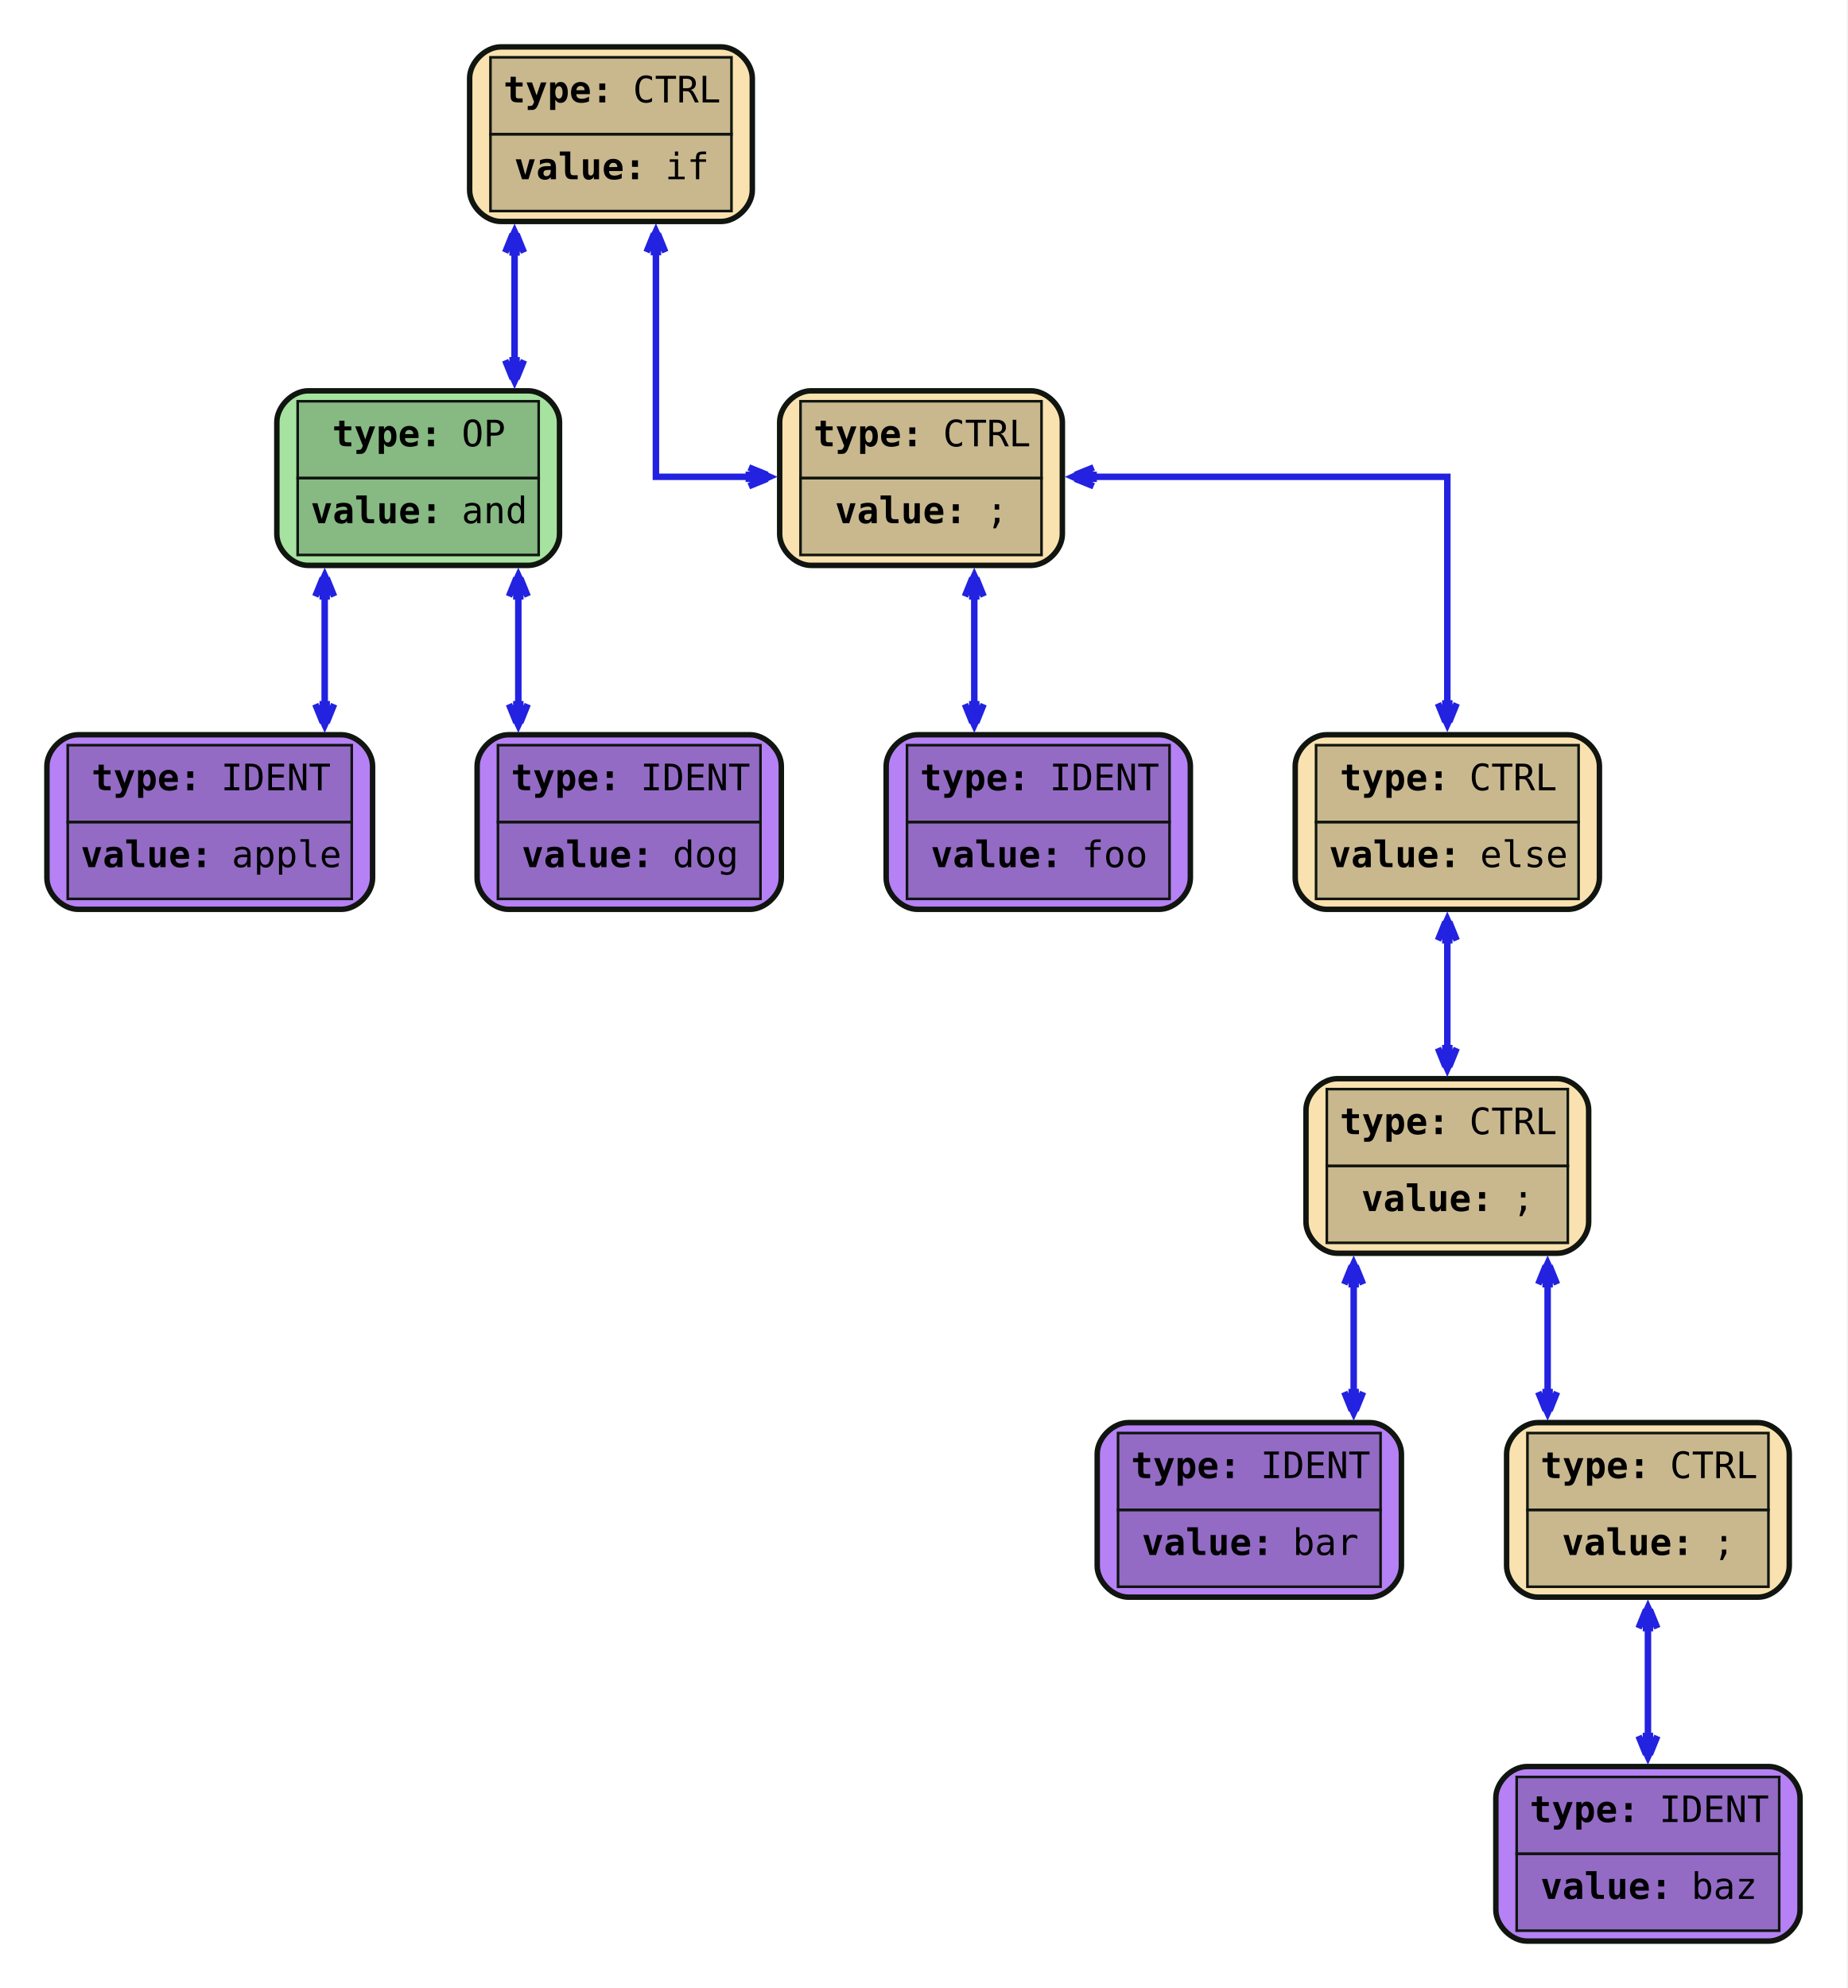
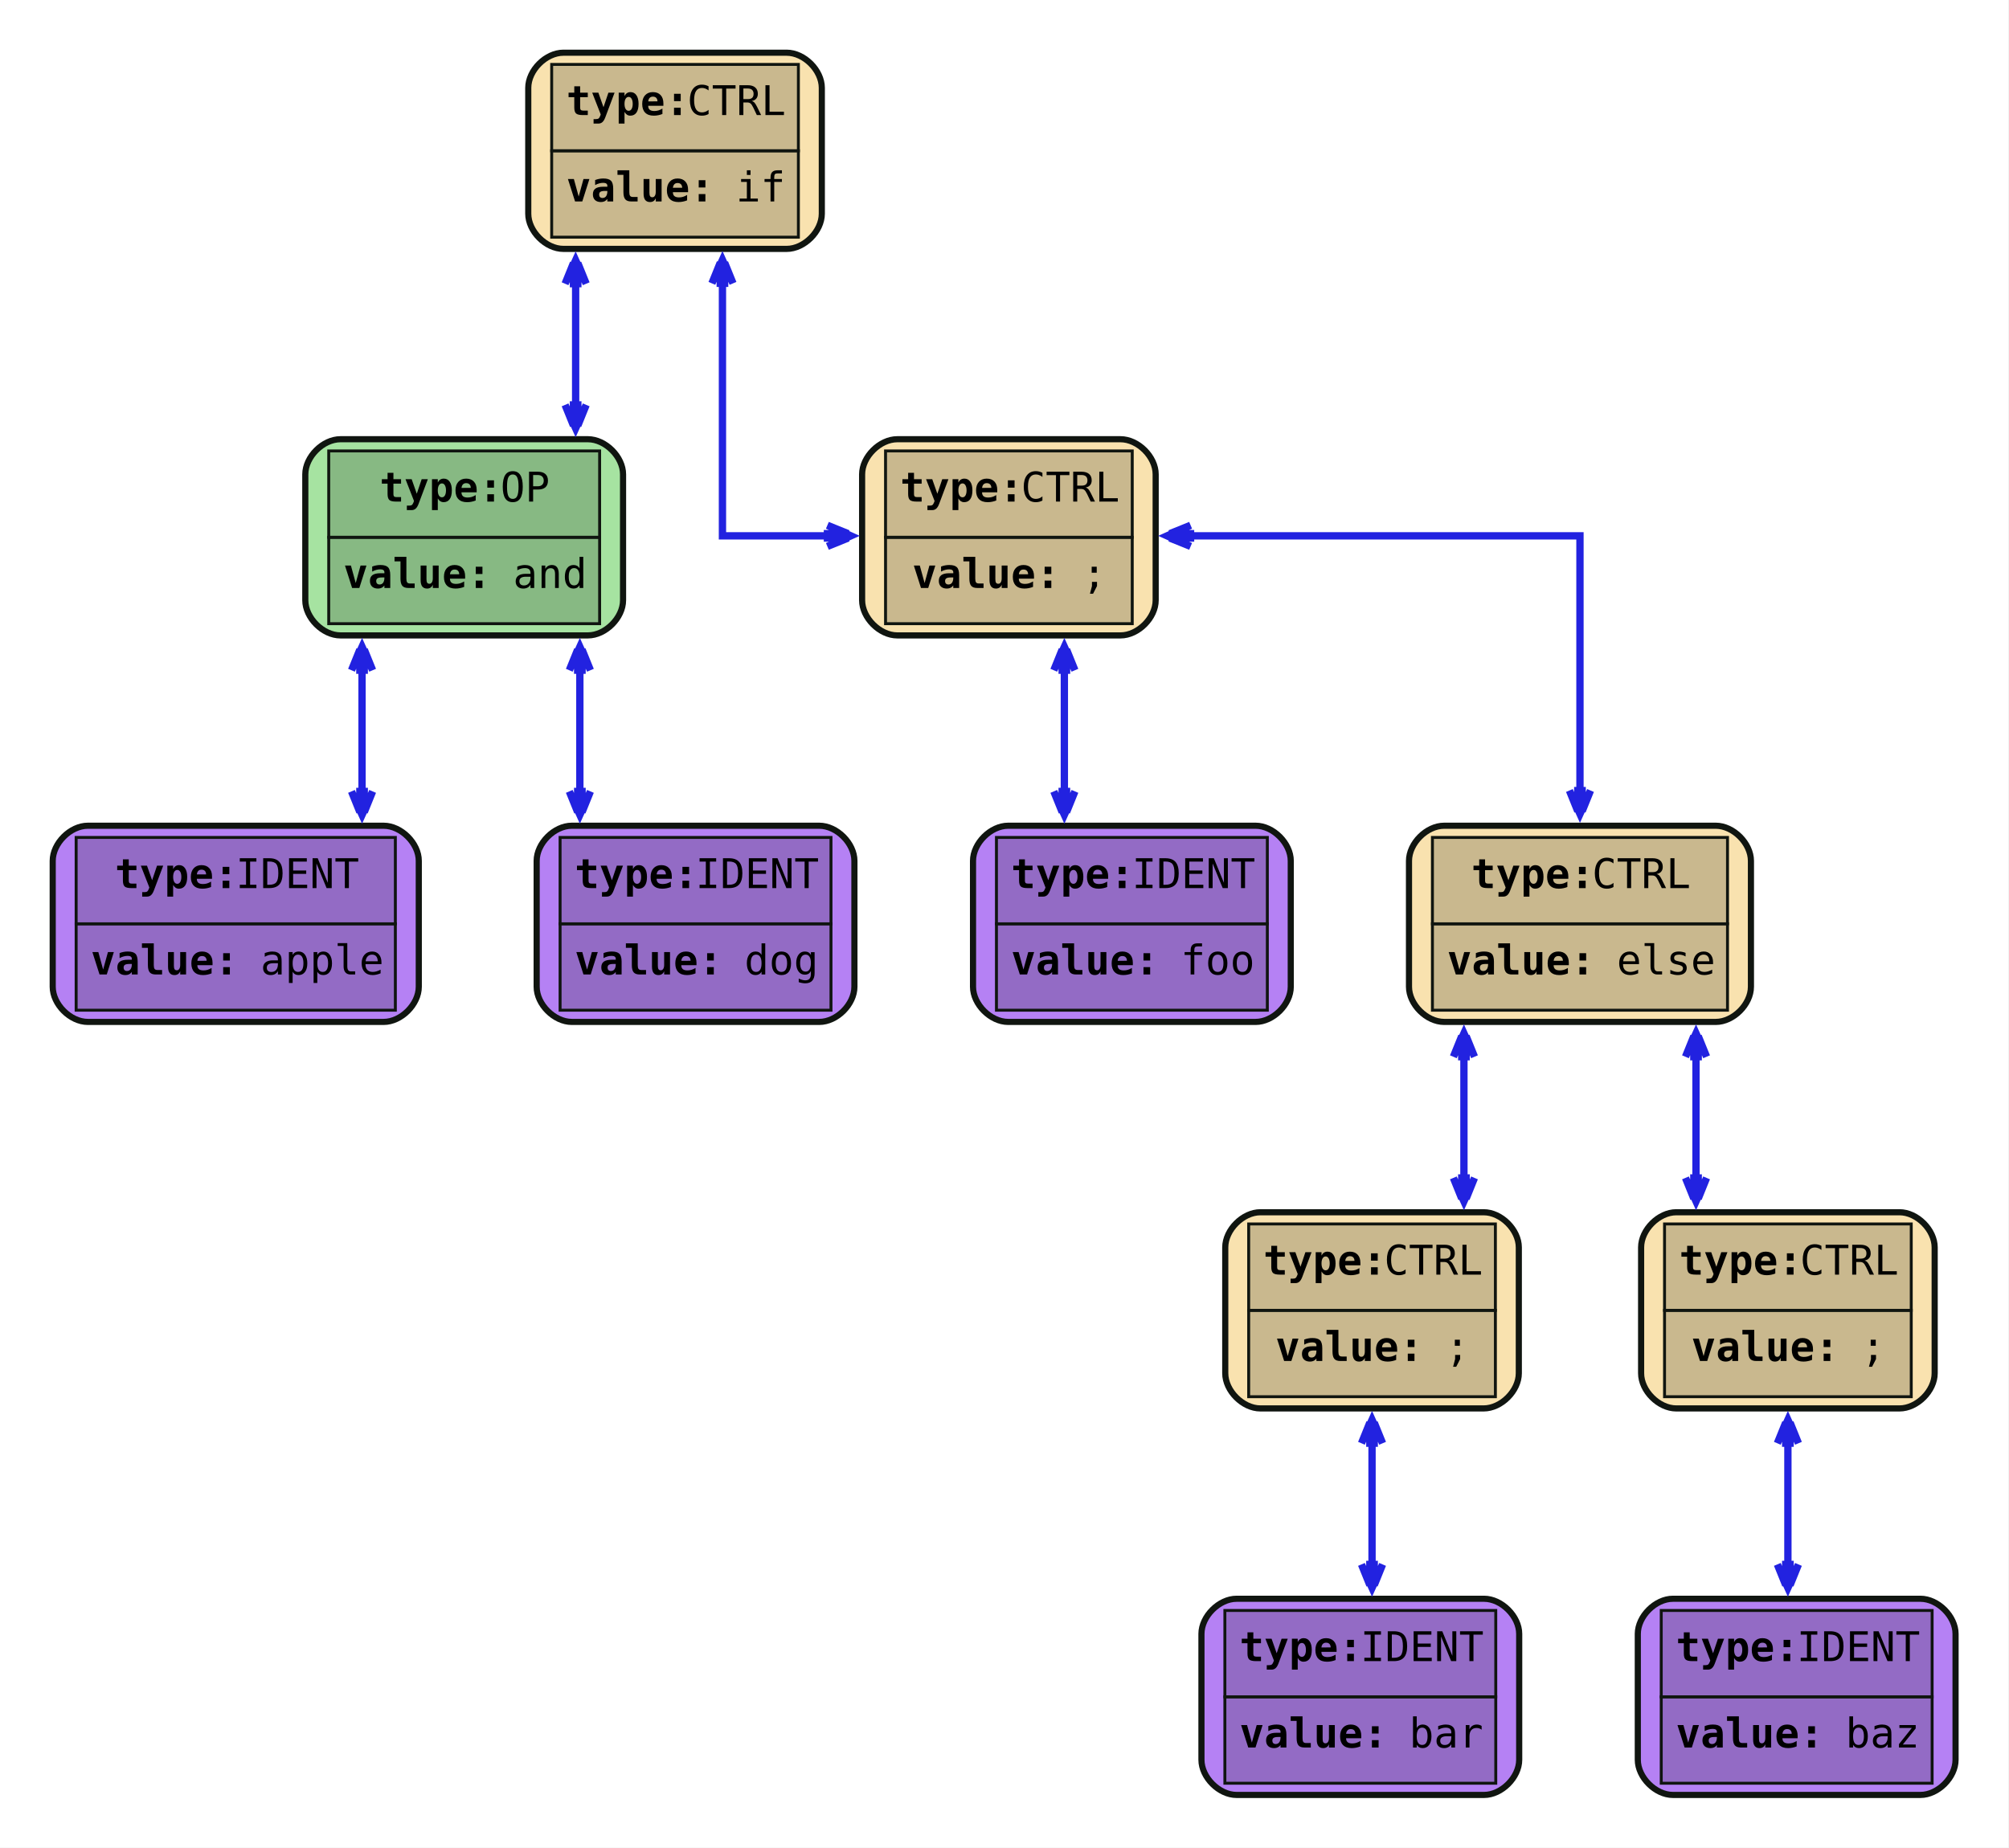
- <svg xmlns="http://www.w3.org/2000/svg" width="709pt" height="763pt" viewBox="0.00 0.00 709.00 763.00">
-   <g id="graph0" class="graph" transform="scale(1 1) rotate(0) translate(18 745)">
-     <polygon fill="#ffffff" stroke="none" points="-18,18 -18,-745 690.88,-745 690.88,18 -18,18" />
+ <svg xmlns="http://www.w3.org/2000/svg" width="686pt" height="631pt" viewBox="0.00 0.00 686.00 631.00">
+   <g id="graph0" class="graph" transform="scale(1 1) rotate(0) translate(18 613)">
+     <polygon fill="#ffffff" stroke="none" points="-18,18 -18,-613 667.75,-613 667.75,18 -18,18" />
    <g id="node1" class="node">
-       <path fill="#f9e2af" stroke="#101510" stroke-width="2.1" d="M258.75,-727C258.75,-727 174.25,-727 174.25,-727 168.25,-727 162.25,-721 162.25,-715 162.25,-715 162.25,-672 162.25,-672 162.25,-666 168.25,-660 174.25,-660 174.25,-660 258.75,-660 258.75,-660 264.75,-660 270.75,-666 270.75,-672 270.75,-672 270.75,-715 270.75,-715 270.75,-721 264.75,-727 258.75,-727" />
-       <polygon fill="#101510" fill-opacity="0.204" stroke="none" points="170.25,-693.5 170.25,-723 262.75,-723 262.75,-693.5 170.25,-693.5" />
-       <polygon fill="none" stroke="#101510" points="170.25,-693.5 170.25,-723 262.75,-723 262.75,-693.5 170.25,-693.5" />
-       <text xml:space="preserve" text-anchor="start" x="175.25" y="-705.7" font-family="monospace" font-weight="bold" font-size="14.00">type:</text>
-       <text xml:space="preserve" text-anchor="start" x="216.5" y="-705.7" font-family="monospace" font-size="14.00"> CTRL</text>
-       <polygon fill="#101510" fill-opacity="0.204" stroke="none" points="170.25,-664 170.25,-693.5 262.75,-693.5 262.75,-664 170.25,-664" />
-       <polygon fill="none" stroke="#101510" points="170.25,-664 170.25,-693.5 262.75,-693.5 262.75,-664 170.25,-664" />
-       <text xml:space="preserve" text-anchor="start" x="179.38" y="-676.2" font-family="monospace" font-weight="bold" font-size="14.00">value:</text>
-       <text xml:space="preserve" text-anchor="start" x="228.88" y="-676.2" font-family="monospace" font-size="14.00"> if</text>
+       <path fill="#f9e2af" stroke="#101510" stroke-width="2.1" d="M250.62,-595C250.62,-595 174.38,-595 174.38,-595 168.38,-595 162.38,-589 162.38,-583 162.38,-583 162.38,-540 162.38,-540 162.38,-534 168.38,-528 174.38,-528 174.38,-528 250.62,-528 250.62,-528 256.62,-528 262.62,-534 262.62,-540 262.62,-540 262.62,-583 262.62,-583 262.62,-589 256.62,-595 250.62,-595" />
+       <polygon fill="#101510" fill-opacity="0.204" stroke="none" points="170.38,-561.5 170.38,-591 254.62,-591 254.62,-561.5 170.38,-561.5" />
+       <polygon fill="none" stroke="#101510" points="170.38,-561.5 170.38,-591 254.62,-591 254.62,-561.5 170.38,-561.5" />
+       <text xml:space="preserve" text-anchor="start" x="175.38" y="-573.7" font-family="monospace" font-weight="bold" font-size="14.00">type:</text>
+       <text xml:space="preserve" text-anchor="start" x="216.62" y="-573.7" font-family="monospace" font-size="14.00">CTRL</text>
+       <polygon fill="#101510" fill-opacity="0.204" stroke="none" points="170.38,-532 170.38,-561.5 254.62,-561.5 254.62,-532 170.38,-532" />
+       <polygon fill="none" stroke="#101510" points="170.38,-532 170.38,-561.5 254.62,-561.5 254.62,-532 170.38,-532" />
+       <text xml:space="preserve" text-anchor="start" x="175.38" y="-544.2" font-family="monospace" font-weight="bold" font-size="14.00">value:</text>
+       <text xml:space="preserve" text-anchor="start" x="224.88" y="-544.2" font-family="monospace" font-size="14.00"> if</text>
    </g>
    <g id="node2" class="node">
-       <path fill="#a6e3a1" stroke="#101510" stroke-width="2.1" d="M184.75,-595C184.75,-595 100.25,-595 100.25,-595 94.25,-595 88.25,-589 88.25,-583 88.25,-583 88.25,-540 88.25,-540 88.25,-534 94.25,-528 100.25,-528 100.25,-528 184.75,-528 184.75,-528 190.75,-528 196.75,-534 196.75,-540 196.75,-540 196.75,-583 196.75,-583 196.75,-589 190.75,-595 184.75,-595" />
-       <polygon fill="#101510" fill-opacity="0.204" stroke="none" points="96.25,-561.5 96.25,-591 188.75,-591 188.75,-561.5 96.25,-561.5" />
-       <polygon fill="none" stroke="#101510" points="96.25,-561.5 96.25,-591 188.75,-591 188.75,-561.5 96.25,-561.5" />
-       <text xml:space="preserve" text-anchor="start" x="109.5" y="-573.7" font-family="monospace" font-weight="bold" font-size="14.00">type:</text>
-       <text xml:space="preserve" text-anchor="start" x="150.75" y="-573.7" font-family="monospace" font-size="14.00"> OP</text>
-       <polygon fill="#101510" fill-opacity="0.204" stroke="none" points="96.25,-532 96.25,-561.5 188.75,-561.5 188.75,-532 96.25,-532" />
-       <polygon fill="none" stroke="#101510" points="96.25,-532 96.25,-561.5 188.75,-561.5 188.75,-532 96.25,-532" />
-       <text xml:space="preserve" text-anchor="start" x="101.25" y="-544.2" font-family="monospace" font-weight="bold" font-size="14.00">value:</text>
-       <text xml:space="preserve" text-anchor="start" x="150.75" y="-544.2" font-family="monospace" font-size="14.00"> and</text>
+       <path fill="#a6e3a1" stroke="#101510" stroke-width="2.1" d="M182.75,-463C182.75,-463 98.25,-463 98.25,-463 92.25,-463 86.25,-457 86.25,-451 86.25,-451 86.25,-408 86.25,-408 86.25,-402 92.25,-396 98.25,-396 98.25,-396 182.75,-396 182.75,-396 188.75,-396 194.75,-402 194.75,-408 194.75,-408 194.75,-451 194.75,-451 194.75,-457 188.75,-463 182.75,-463" />
+       <polygon fill="#101510" fill-opacity="0.204" stroke="none" points="94.25,-429.5 94.25,-459 186.75,-459 186.75,-429.5 94.25,-429.5" />
+       <polygon fill="none" stroke="#101510" points="94.25,-429.5 94.25,-459 186.75,-459 186.75,-429.5 94.25,-429.5" />
+       <text xml:space="preserve" text-anchor="start" x="111.62" y="-441.7" font-family="monospace" font-weight="bold" font-size="14.00">type:</text>
+       <text xml:space="preserve" text-anchor="start" x="152.88" y="-441.7" font-family="monospace" font-size="14.00">OP</text>
+       <polygon fill="#101510" fill-opacity="0.204" stroke="none" points="94.25,-400 94.25,-429.5 186.75,-429.5 186.75,-400 94.25,-400" />
+       <polygon fill="none" stroke="#101510" points="94.25,-400 94.25,-429.5 186.75,-429.5 186.75,-400 94.25,-400" />
+       <text xml:space="preserve" text-anchor="start" x="99.25" y="-412.2" font-family="monospace" font-weight="bold" font-size="14.00">value:</text>
+       <text xml:space="preserve" text-anchor="start" x="148.75" y="-412.2" font-family="monospace" font-size="14.00"> and</text>
    </g>
    <g id="edge1" class="edge">
-       <path fill="none" stroke="#2222e0" stroke-width="2.5" d="M179.5,-648.12C179.5,-648.12 179.5,-606.71 179.5,-606.71" />
-       <polygon fill="#2222e0" stroke="#2222e0" stroke-width="2.5" points="179.5,-656.12 175.9,-648.12 178.75,-655.16 178.75,-648.12 179.5,-648.12 180.25,-648.12 180.25,-655.16 183.1,-648.12 179.5,-656.12" />
-       <polygon fill="#2222e0" stroke="#2222e0" stroke-width="2.5" points="179.5,-598.71 183.1,-606.71 180.25,-599.66 180.25,-606.71 179.5,-606.71 178.75,-606.71 178.75,-599.66 175.9,-606.71 179.5,-598.71" />
+       <path fill="none" stroke="#2222e0" stroke-width="2.5" d="M178.56,-516.12C178.56,-516.12 178.56,-474.71 178.56,-474.71" />
+       <polygon fill="#2222e0" stroke="#2222e0" stroke-width="2.5" points="178.56,-524.12 174.96,-516.12 177.81,-523.16 177.81,-516.12 178.56,-516.12 179.31,-516.12 179.31,-523.16 182.16,-516.12 178.56,-524.12" />
+       <polygon fill="#2222e0" stroke="#2222e0" stroke-width="2.5" points="178.56,-466.71 182.16,-474.71 179.31,-467.66 179.31,-474.71 178.56,-474.71 177.81,-474.71 177.81,-467.66 174.96,-474.71 178.56,-466.71" />
    </g>
    <g id="node5" class="node">
-       <path fill="#f9e2af" stroke="#101510" stroke-width="2.1" d="M377.75,-595C377.75,-595 293.25,-595 293.25,-595 287.25,-595 281.25,-589 281.25,-583 281.25,-583 281.25,-540 281.25,-540 281.25,-534 287.25,-528 293.25,-528 293.25,-528 377.75,-528 377.75,-528 383.75,-528 389.75,-534 389.75,-540 389.75,-540 389.75,-583 389.75,-583 389.75,-589 383.75,-595 377.75,-595" />
-       <polygon fill="#101510" fill-opacity="0.204" stroke="none" points="289.25,-561.5 289.25,-591 381.75,-591 381.75,-561.5 289.25,-561.5" />
-       <polygon fill="none" stroke="#101510" points="289.25,-561.5 289.25,-591 381.75,-591 381.75,-561.5 289.25,-561.5" />
-       <text xml:space="preserve" text-anchor="start" x="294.25" y="-573.7" font-family="monospace" font-weight="bold" font-size="14.00">type:</text>
-       <text xml:space="preserve" text-anchor="start" x="335.5" y="-573.7" font-family="monospace" font-size="14.00"> CTRL</text>
-       <polygon fill="#101510" fill-opacity="0.204" stroke="none" points="289.25,-532 289.25,-561.5 381.75,-561.5 381.75,-532 289.25,-532" />
-       <polygon fill="none" stroke="#101510" points="289.25,-532 289.25,-561.5 381.75,-561.5 381.75,-532 289.25,-532" />
-       <text xml:space="preserve" text-anchor="start" x="302.5" y="-544.2" font-family="monospace" font-weight="bold" font-size="14.00">value:</text>
-       <text xml:space="preserve" text-anchor="start" x="352" y="-544.2" font-family="monospace" font-size="14.00"> ;</text>
+       <path fill="#f9e2af" stroke="#101510" stroke-width="2.1" d="M364.62,-463C364.62,-463 288.38,-463 288.38,-463 282.38,-463 276.38,-457 276.38,-451 276.38,-451 276.38,-408 276.38,-408 276.38,-402 282.38,-396 288.38,-396 288.38,-396 364.62,-396 364.62,-396 370.62,-396 376.62,-402 376.62,-408 376.62,-408 376.62,-451 376.62,-451 376.62,-457 370.62,-463 364.62,-463" />
+       <polygon fill="#101510" fill-opacity="0.204" stroke="none" points="284.38,-429.5 284.38,-459 368.62,-459 368.62,-429.5 284.38,-429.5" />
+       <polygon fill="none" stroke="#101510" points="284.38,-429.5 284.38,-459 368.62,-459 368.62,-429.5 284.38,-429.5" />
+       <text xml:space="preserve" text-anchor="start" x="289.38" y="-441.7" font-family="monospace" font-weight="bold" font-size="14.00">type:</text>
+       <text xml:space="preserve" text-anchor="start" x="330.62" y="-441.7" font-family="monospace" font-size="14.00">CTRL</text>
+       <polygon fill="#101510" fill-opacity="0.204" stroke="none" points="284.38,-400 284.38,-429.5 368.62,-429.5 368.62,-400 284.38,-400" />
+       <polygon fill="none" stroke="#101510" points="284.38,-400 284.38,-429.5 368.62,-429.5 368.62,-400 284.38,-400" />
+       <text xml:space="preserve" text-anchor="start" x="293.5" y="-412.2" font-family="monospace" font-weight="bold" font-size="14.00">value:</text>
+       <text xml:space="preserve" text-anchor="start" x="343" y="-412.2" font-family="monospace" font-size="14.00"> ;</text>
    </g>
    <g id="edge4" class="edge">
-       <path fill="none" stroke="#2222e0" stroke-width="2.5" d="M233.75,-648.25C233.75,-648.25 233.75,-562 233.75,-562 233.75,-562 269.41,-562 269.41,-562" />
-       <polygon fill="#2222e0" stroke="#2222e0" stroke-width="2.5" points="233.75,-656.25 230.15,-648.25 233,-655.29 233,-648.25 233.75,-648.25 234.5,-648.25 234.5,-655.29 237.35,-648.25 233.75,-656.25" />
-       <polygon fill="#2222e0" stroke="#2222e0" stroke-width="2.5" points="277.41,-562 269.41,-565.6 276.46,-562.75 269.41,-562.75 269.41,-562 269.41,-561.25 276.46,-561.25 269.41,-558.4 277.41,-562" />
+       <path fill="none" stroke="#2222e0" stroke-width="2.5" d="M228.69,-516.25C228.69,-516.25 228.69,-430 228.69,-430 228.69,-430 264.54,-430 264.54,-430" />
+       <polygon fill="#2222e0" stroke="#2222e0" stroke-width="2.5" points="228.69,-524.25 225.09,-516.25 227.94,-523.29 227.94,-516.25 228.69,-516.25 229.44,-516.25 229.44,-523.29 232.29,-516.25 228.69,-524.25" />
+       <polygon fill="#2222e0" stroke="#2222e0" stroke-width="2.5" points="272.54,-430 264.54,-433.6 271.59,-430.75 264.54,-430.75 264.54,-430 264.54,-429.25 271.59,-429.25 264.54,-426.4 272.54,-430" />
    </g>
    <g id="node3" class="node">
-       <path fill="#b581f4" stroke="#101510" stroke-width="2.1" d="M113,-463C113,-463 12,-463 12,-463 6,-463 0,-457 0,-451 0,-451 0,-408 0,-408 0,-402 6,-396 12,-396 12,-396 113,-396 113,-396 119,-396 125,-402 125,-408 125,-408 125,-451 125,-451 125,-457 119,-463 113,-463" />
-       <polygon fill="#101510" fill-opacity="0.204" stroke="none" points="8,-429.5 8,-459 117,-459 117,-429.5 8,-429.5" />
-       <polygon fill="none" stroke="#101510" points="8,-429.5 8,-459 117,-459 117,-429.5 8,-429.5" />
-       <text xml:space="preserve" text-anchor="start" x="17.12" y="-441.7" font-family="monospace" font-weight="bold" font-size="14.00">type:</text>
-       <text xml:space="preserve" text-anchor="start" x="58.37" y="-441.7" font-family="monospace" font-size="14.00"> IDENT</text>
-       <polygon fill="#101510" fill-opacity="0.204" stroke="none" points="8,-400 8,-429.5 117,-429.5 117,-400 8,-400" />
-       <polygon fill="none" stroke="#101510" points="8,-400 8,-429.5 117,-429.5 117,-400 8,-400" />
-       <text xml:space="preserve" text-anchor="start" x="13" y="-412.2" font-family="monospace" font-weight="bold" font-size="14.00">value:</text>
-       <text xml:space="preserve" text-anchor="start" x="62.5" y="-412.2" font-family="monospace" font-size="14.00"> apple</text>
+       <path fill="#b581f4" stroke="#101510" stroke-width="2.1" d="M113,-331C113,-331 12,-331 12,-331 6,-331 0,-325 0,-319 0,-319 0,-276 0,-276 0,-270 6,-264 12,-264 12,-264 113,-264 113,-264 119,-264 125,-270 125,-276 125,-276 125,-319 125,-319 125,-325 119,-331 113,-331" />
+       <polygon fill="#101510" fill-opacity="0.204" stroke="none" points="8,-297.5 8,-327 117,-327 117,-297.5 8,-297.5" />
+       <polygon fill="none" stroke="#101510" points="8,-297.5 8,-327 117,-327 117,-297.5 8,-297.5" />
+       <text xml:space="preserve" text-anchor="start" x="21.25" y="-309.7" font-family="monospace" font-weight="bold" font-size="14.00">type:</text>
+       <text xml:space="preserve" text-anchor="start" x="62.5" y="-309.7" font-family="monospace" font-size="14.00">IDENT</text>
+       <polygon fill="#101510" fill-opacity="0.204" stroke="none" points="8,-268 8,-297.5 117,-297.5 117,-268 8,-268" />
+       <polygon fill="none" stroke="#101510" points="8,-268 8,-297.5 117,-297.5 117,-268 8,-268" />
+       <text xml:space="preserve" text-anchor="start" x="13" y="-280.2" font-family="monospace" font-weight="bold" font-size="14.00">value:</text>
+       <text xml:space="preserve" text-anchor="start" x="62.5" y="-280.2" font-family="monospace" font-size="14.00"> apple</text>
    </g>
    <g id="edge2" class="edge">
-       <path fill="none" stroke="#2222e0" stroke-width="2.5" d="M106.62,-516.12C106.62,-516.12 106.62,-474.71 106.62,-474.71" />
-       <polygon fill="#2222e0" stroke="#2222e0" stroke-width="2.5" points="106.63,-524.12 103.03,-516.12 105.88,-523.16 105.88,-516.12 106.63,-516.12 107.38,-516.12 107.38,-523.16 110.23,-516.12 106.63,-524.12" />
-       <polygon fill="#2222e0" stroke="#2222e0" stroke-width="2.5" points="106.63,-466.71 110.23,-474.71 107.38,-467.66 107.38,-474.71 106.63,-474.71 105.88,-474.71 105.88,-467.66 103.03,-474.71 106.63,-466.71" />
+       <path fill="none" stroke="#2222e0" stroke-width="2.5" d="M105.62,-384.12C105.62,-384.12 105.62,-342.71 105.62,-342.71" />
+       <polygon fill="#2222e0" stroke="#2222e0" stroke-width="2.5" points="105.63,-392.12 102.03,-384.12 104.88,-391.16 104.88,-384.12 105.63,-384.12 106.38,-384.12 106.38,-391.16 109.23,-384.12 105.63,-392.12" />
+       <polygon fill="#2222e0" stroke="#2222e0" stroke-width="2.5" points="105.63,-334.71 109.23,-342.71 106.38,-335.66 106.38,-342.71 105.63,-342.71 104.88,-342.71 104.88,-335.66 102.03,-342.71 105.63,-334.71" />
    </g>
    <g id="node4" class="node">
-       <path fill="#b581f4" stroke="#101510" stroke-width="2.1" d="M269.88,-463C269.88,-463 177.12,-463 177.12,-463 171.12,-463 165.12,-457 165.12,-451 165.12,-451 165.12,-408 165.12,-408 165.12,-402 171.12,-396 177.12,-396 177.12,-396 269.88,-396 269.88,-396 275.88,-396 281.88,-402 281.88,-408 281.88,-408 281.88,-451 281.88,-451 281.88,-457 275.88,-463 269.88,-463" />
-       <polygon fill="#101510" fill-opacity="0.204" stroke="none" points="173.12,-429.5 173.12,-459 273.88,-459 273.88,-429.5 173.12,-429.5" />
-       <polygon fill="none" stroke="#101510" points="173.12,-429.5 173.12,-459 273.88,-459 273.88,-429.5 173.12,-429.5" />
-       <text xml:space="preserve" text-anchor="start" x="178.12" y="-441.7" font-family="monospace" font-weight="bold" font-size="14.00">type:</text>
-       <text xml:space="preserve" text-anchor="start" x="219.38" y="-441.7" font-family="monospace" font-size="14.00"> IDENT</text>
-       <polygon fill="#101510" fill-opacity="0.204" stroke="none" points="173.12,-400 173.12,-429.5 273.88,-429.5 273.88,-400 173.12,-400" />
-       <polygon fill="none" stroke="#101510" points="173.12,-400 173.12,-429.5 273.88,-429.5 273.88,-400 173.12,-400" />
-       <text xml:space="preserve" text-anchor="start" x="182.25" y="-412.2" font-family="monospace" font-weight="bold" font-size="14.00">value:</text>
-       <text xml:space="preserve" text-anchor="start" x="231.75" y="-412.2" font-family="monospace" font-size="14.00"> dog</text>
+       <path fill="#b581f4" stroke="#101510" stroke-width="2.1" d="M261.75,-331C261.75,-331 177.25,-331 177.25,-331 171.25,-331 165.25,-325 165.25,-319 165.25,-319 165.25,-276 165.25,-276 165.25,-270 171.25,-264 177.25,-264 177.25,-264 261.75,-264 261.75,-264 267.75,-264 273.75,-270 273.75,-276 273.75,-276 273.75,-319 273.75,-319 273.75,-325 267.75,-331 261.75,-331" />
+       <polygon fill="#101510" fill-opacity="0.204" stroke="none" points="173.25,-297.5 173.25,-327 265.75,-327 265.75,-297.5 173.25,-297.5" />
+       <polygon fill="none" stroke="#101510" points="173.25,-297.5 173.25,-327 265.75,-327 265.75,-297.5 173.25,-297.5" />
+       <text xml:space="preserve" text-anchor="start" x="178.25" y="-309.7" font-family="monospace" font-weight="bold" font-size="14.00">type:</text>
+       <text xml:space="preserve" text-anchor="start" x="219.5" y="-309.7" font-family="monospace" font-size="14.00">IDENT</text>
+       <polygon fill="#101510" fill-opacity="0.204" stroke="none" points="173.25,-268 173.25,-297.5 265.75,-297.5 265.75,-268 173.25,-268" />
+       <polygon fill="none" stroke="#101510" points="173.25,-268 173.25,-297.5 265.75,-297.5 265.75,-268 173.25,-268" />
+       <text xml:space="preserve" text-anchor="start" x="178.25" y="-280.2" font-family="monospace" font-weight="bold" font-size="14.00">value:</text>
+       <text xml:space="preserve" text-anchor="start" x="227.75" y="-280.2" font-family="monospace" font-size="14.00"> dog</text>
    </g>
    <g id="edge3" class="edge">
-       <path fill="none" stroke="#2222e0" stroke-width="2.5" d="M180.94,-516.12C180.94,-516.12 180.94,-474.71 180.94,-474.71" />
-       <polygon fill="#2222e0" stroke="#2222e0" stroke-width="2.5" points="180.94,-524.12 177.34,-516.12 180.19,-523.16 180.19,-516.12 180.94,-516.12 181.69,-516.12 181.69,-523.16 184.54,-516.12 180.94,-524.12" />
-       <polygon fill="#2222e0" stroke="#2222e0" stroke-width="2.5" points="180.94,-466.71 184.54,-474.71 181.69,-467.66 181.69,-474.71 180.94,-474.71 180.19,-474.71 180.19,-467.66 177.34,-474.71 180.94,-466.71" />
+       <path fill="none" stroke="#2222e0" stroke-width="2.5" d="M180,-384.12C180,-384.12 180,-342.71 180,-342.71" />
+       <polygon fill="#2222e0" stroke="#2222e0" stroke-width="2.5" points="180,-392.12 176.4,-384.12 179.25,-391.16 179.25,-384.12 180,-384.12 180.75,-384.12 180.75,-391.16 183.6,-384.12 180,-392.12" />
+       <polygon fill="#2222e0" stroke="#2222e0" stroke-width="2.5" points="180,-334.71 183.6,-342.71 180.75,-335.66 180.75,-342.71 180,-342.71 179.25,-342.71 179.25,-335.66 176.4,-342.71 180,-334.71" />
    </g>
    <g id="node6" class="node">
-       <path fill="#b581f4" stroke="#101510" stroke-width="2.1" d="M426.88,-463C426.88,-463 334.12,-463 334.12,-463 328.12,-463 322.12,-457 322.12,-451 322.12,-451 322.12,-408 322.12,-408 322.12,-402 328.12,-396 334.12,-396 334.12,-396 426.88,-396 426.88,-396 432.88,-396 438.88,-402 438.88,-408 438.88,-408 438.88,-451 438.88,-451 438.88,-457 432.88,-463 426.88,-463" />
-       <polygon fill="#101510" fill-opacity="0.204" stroke="none" points="330.12,-429.5 330.12,-459 430.88,-459 430.88,-429.5 330.12,-429.5" />
-       <polygon fill="none" stroke="#101510" points="330.12,-429.5 330.12,-459 430.88,-459 430.88,-429.5 330.12,-429.5" />
-       <text xml:space="preserve" text-anchor="start" x="335.12" y="-441.7" font-family="monospace" font-weight="bold" font-size="14.00">type:</text>
-       <text xml:space="preserve" text-anchor="start" x="376.38" y="-441.7" font-family="monospace" font-size="14.00"> IDENT</text>
-       <polygon fill="#101510" fill-opacity="0.204" stroke="none" points="330.12,-400 330.12,-429.5 430.88,-429.5 430.88,-400 330.12,-400" />
-       <polygon fill="none" stroke="#101510" points="330.12,-400 330.12,-429.5 430.88,-429.5 430.88,-400 330.12,-400" />
-       <text xml:space="preserve" text-anchor="start" x="339.25" y="-412.2" font-family="monospace" font-weight="bold" font-size="14.00">value:</text>
-       <text xml:space="preserve" text-anchor="start" x="388.75" y="-412.2" font-family="monospace" font-size="14.00"> foo</text>
+       <path fill="#b581f4" stroke="#101510" stroke-width="2.1" d="M410.75,-331C410.75,-331 326.25,-331 326.25,-331 320.25,-331 314.25,-325 314.25,-319 314.25,-319 314.25,-276 314.25,-276 314.25,-270 320.25,-264 326.25,-264 326.25,-264 410.75,-264 410.75,-264 416.75,-264 422.75,-270 422.75,-276 422.75,-276 422.75,-319 422.75,-319 422.75,-325 416.75,-331 410.75,-331" />
+       <polygon fill="#101510" fill-opacity="0.204" stroke="none" points="322.25,-297.5 322.25,-327 414.75,-327 414.75,-297.5 322.25,-297.5" />
+       <polygon fill="none" stroke="#101510" points="322.25,-297.5 322.25,-327 414.75,-327 414.75,-297.5 322.25,-297.5" />
+       <text xml:space="preserve" text-anchor="start" x="327.25" y="-309.7" font-family="monospace" font-weight="bold" font-size="14.00">type:</text>
+       <text xml:space="preserve" text-anchor="start" x="368.5" y="-309.7" font-family="monospace" font-size="14.00">IDENT</text>
+       <polygon fill="#101510" fill-opacity="0.204" stroke="none" points="322.25,-268 322.25,-297.5 414.75,-297.5 414.75,-268 322.25,-268" />
+       <polygon fill="none" stroke="#101510" points="322.25,-268 322.25,-297.5 414.75,-297.5 414.75,-268 322.25,-268" />
+       <text xml:space="preserve" text-anchor="start" x="327.25" y="-280.2" font-family="monospace" font-weight="bold" font-size="14.00">value:</text>
+       <text xml:space="preserve" text-anchor="start" x="376.75" y="-280.2" font-family="monospace" font-size="14.00"> foo</text>
    </g>
    <g id="edge5" class="edge">
-       <path fill="none" stroke="#2222e0" stroke-width="2.5" d="M355.94,-516.12C355.94,-516.12 355.94,-474.71 355.94,-474.71" />
-       <polygon fill="#2222e0" stroke="#2222e0" stroke-width="2.5" points="355.94,-524.12 352.34,-516.12 355.19,-523.16 355.19,-516.12 355.94,-516.12 356.69,-516.12 356.69,-523.16 359.54,-516.12 355.94,-524.12" />
-       <polygon fill="#2222e0" stroke="#2222e0" stroke-width="2.5" points="355.94,-466.71 359.54,-474.71 356.69,-467.66 356.69,-474.71 355.94,-474.71 355.19,-474.71 355.19,-467.66 352.34,-474.71 355.94,-466.71" />
+       <path fill="none" stroke="#2222e0" stroke-width="2.5" d="M345.44,-384.12C345.44,-384.12 345.44,-342.71 345.44,-342.71" />
+       <polygon fill="#2222e0" stroke="#2222e0" stroke-width="2.5" points="345.44,-392.12 341.84,-384.12 344.69,-391.16 344.69,-384.12 345.44,-384.12 346.19,-384.12 346.19,-391.16 349.04,-384.12 345.44,-392.12" />
+       <polygon fill="#2222e0" stroke="#2222e0" stroke-width="2.5" points="345.44,-334.71 349.04,-342.71 346.19,-335.66 346.19,-342.71 345.44,-342.71 344.69,-342.71 344.69,-335.66 341.84,-342.71 345.44,-334.71" />
    </g>
    <g id="node7" class="node">
-       <path fill="#f9e2af" stroke="#101510" stroke-width="2.1" d="M583.88,-463C583.88,-463 491.12,-463 491.12,-463 485.12,-463 479.12,-457 479.12,-451 479.12,-451 479.12,-408 479.12,-408 479.12,-402 485.12,-396 491.12,-396 491.12,-396 583.88,-396 583.88,-396 589.88,-396 595.88,-402 595.88,-408 595.88,-408 595.88,-451 595.88,-451 595.88,-457 589.88,-463 583.88,-463" />
-       <polygon fill="#101510" fill-opacity="0.204" stroke="none" points="487.12,-429.5 487.12,-459 587.88,-459 587.88,-429.5 487.12,-429.5" />
-       <polygon fill="none" stroke="#101510" points="487.12,-429.5 487.12,-459 587.88,-459 587.88,-429.5 487.12,-429.5" />
-       <text xml:space="preserve" text-anchor="start" x="496.25" y="-441.7" font-family="monospace" font-weight="bold" font-size="14.00">type:</text>
-       <text xml:space="preserve" text-anchor="start" x="537.5" y="-441.7" font-family="monospace" font-size="14.00"> CTRL</text>
-       <polygon fill="#101510" fill-opacity="0.204" stroke="none" points="487.12,-400 487.12,-429.5 587.88,-429.5 587.88,-400 487.12,-400" />
-       <polygon fill="none" stroke="#101510" points="487.12,-400 487.12,-429.5 587.88,-429.5 587.88,-400 487.12,-400" />
-       <text xml:space="preserve" text-anchor="start" x="492.12" y="-412.2" font-family="monospace" font-weight="bold" font-size="14.00">value:</text>
-       <text xml:space="preserve" text-anchor="start" x="541.62" y="-412.2" font-family="monospace" font-size="14.00"> else</text>
+       <path fill="#f9e2af" stroke="#101510" stroke-width="2.1" d="M567.88,-331C567.88,-331 475.12,-331 475.12,-331 469.12,-331 463.12,-325 463.12,-319 463.12,-319 463.12,-276 463.12,-276 463.12,-270 469.12,-264 475.12,-264 475.12,-264 567.88,-264 567.88,-264 573.88,-264 579.88,-270 579.88,-276 579.88,-276 579.88,-319 579.88,-319 579.88,-325 573.88,-331 567.88,-331" />
+       <polygon fill="#101510" fill-opacity="0.204" stroke="none" points="471.12,-297.5 471.12,-327 571.88,-327 571.88,-297.5 471.12,-297.5" />
+       <polygon fill="none" stroke="#101510" points="471.12,-297.5 471.12,-327 571.88,-327 571.88,-297.5 471.12,-297.5" />
+       <text xml:space="preserve" text-anchor="start" x="484.38" y="-309.7" font-family="monospace" font-weight="bold" font-size="14.00">type:</text>
+       <text xml:space="preserve" text-anchor="start" x="525.62" y="-309.7" font-family="monospace" font-size="14.00">CTRL</text>
+       <polygon fill="#101510" fill-opacity="0.204" stroke="none" points="471.12,-268 471.12,-297.5 571.88,-297.5 571.88,-268 471.12,-268" />
+       <polygon fill="none" stroke="#101510" points="471.12,-268 471.12,-297.5 571.88,-297.5 571.88,-268 471.12,-268" />
+       <text xml:space="preserve" text-anchor="start" x="476.12" y="-280.2" font-family="monospace" font-weight="bold" font-size="14.00">value:</text>
+       <text xml:space="preserve" text-anchor="start" x="525.62" y="-280.2" font-family="monospace" font-size="14.00"> else</text>
    </g>
    <g id="edge6" class="edge">
-       <path fill="none" stroke="#2222e0" stroke-width="2.5" d="M401.74,-562C401.74,-562 537.5,-562 537.5,-562 537.5,-562 537.5,-475.01 537.5,-475.01" />
-       <polygon fill="#2222e0" stroke="#2222e0" stroke-width="2.5" points="393.74,-562 401.74,-558.4 394.7,-561.25 401.74,-561.25 401.74,-562 401.74,-562.75 394.7,-562.75 401.74,-565.6 393.74,-562" />
-       <polygon fill="#2222e0" stroke="#2222e0" stroke-width="2.5" points="537.5,-467.01 541.1,-475.01 538.25,-467.97 538.25,-475.01 537.5,-475.01 536.75,-475.01 536.75,-467.97 533.9,-475.01 537.5,-467.01" />
+       <path fill="none" stroke="#2222e0" stroke-width="2.5" d="M388.53,-430C388.53,-430 521.5,-430 521.5,-430 521.5,-430 521.5,-343.01 521.5,-343.01" />
+       <polygon fill="#2222e0" stroke="#2222e0" stroke-width="2.5" points="380.53,-430 388.53,-426.4 381.48,-429.25 388.53,-429.25 388.53,-430 388.53,-430.75 381.48,-430.75 388.53,-433.6 380.53,-430" />
+       <polygon fill="#2222e0" stroke="#2222e0" stroke-width="2.5" points="521.5,-335.01 525.1,-343.01 522.25,-335.97 522.25,-343.01 521.5,-343.01 520.75,-343.01 520.75,-335.97 517.9,-343.01 521.5,-335.01" />
    </g>
    <g id="node8" class="node">
-       <path fill="#f9e2af" stroke="#101510" stroke-width="2.1" d="M579.75,-331C579.75,-331 495.25,-331 495.25,-331 489.25,-331 483.25,-325 483.25,-319 483.25,-319 483.25,-276 483.25,-276 483.25,-270 489.25,-264 495.25,-264 495.25,-264 579.75,-264 579.75,-264 585.75,-264 591.75,-270 591.75,-276 591.75,-276 591.75,-319 591.75,-319 591.75,-325 585.75,-331 579.75,-331" />
-       <polygon fill="#101510" fill-opacity="0.204" stroke="none" points="491.25,-297.5 491.25,-327 583.75,-327 583.75,-297.5 491.25,-297.5" />
-       <polygon fill="none" stroke="#101510" points="491.25,-297.5 491.25,-327 583.75,-327 583.75,-297.5 491.25,-297.5" />
-       <text xml:space="preserve" text-anchor="start" x="496.25" y="-309.7" font-family="monospace" font-weight="bold" font-size="14.00">type:</text>
-       <text xml:space="preserve" text-anchor="start" x="537.5" y="-309.7" font-family="monospace" font-size="14.00"> CTRL</text>
-       <polygon fill="#101510" fill-opacity="0.204" stroke="none" points="491.25,-268 491.25,-297.5 583.75,-297.5 583.75,-268 491.25,-268" />
-       <polygon fill="none" stroke="#101510" points="491.25,-268 491.25,-297.5 583.75,-297.5 583.75,-268 491.25,-268" />
-       <text xml:space="preserve" text-anchor="start" x="504.5" y="-280.2" font-family="monospace" font-weight="bold" font-size="14.00">value:</text>
-       <text xml:space="preserve" text-anchor="start" x="554" y="-280.2" font-family="monospace" font-size="14.00"> ;</text>
+       <path fill="#f9e2af" stroke="#101510" stroke-width="2.1" d="M488.62,-199C488.62,-199 412.38,-199 412.38,-199 406.38,-199 400.38,-193 400.38,-187 400.38,-187 400.38,-144 400.38,-144 400.38,-138 406.38,-132 412.38,-132 412.38,-132 488.62,-132 488.62,-132 494.62,-132 500.62,-138 500.62,-144 500.62,-144 500.62,-187 500.62,-187 500.62,-193 494.62,-199 488.62,-199" />
+       <polygon fill="#101510" fill-opacity="0.204" stroke="none" points="408.38,-165.5 408.38,-195 492.62,-195 492.62,-165.5 408.38,-165.5" />
+       <polygon fill="none" stroke="#101510" points="408.38,-165.5 408.38,-195 492.62,-195 492.62,-165.5 408.38,-165.5" />
+       <text xml:space="preserve" text-anchor="start" x="413.38" y="-177.7" font-family="monospace" font-weight="bold" font-size="14.00">type:</text>
+       <text xml:space="preserve" text-anchor="start" x="454.62" y="-177.7" font-family="monospace" font-size="14.00">CTRL</text>
+       <polygon fill="#101510" fill-opacity="0.204" stroke="none" points="408.38,-136 408.38,-165.5 492.62,-165.5 492.62,-136 408.38,-136" />
+       <polygon fill="none" stroke="#101510" points="408.38,-136 408.38,-165.5 492.62,-165.5 492.62,-136 408.38,-136" />
+       <text xml:space="preserve" text-anchor="start" x="417.5" y="-148.2" font-family="monospace" font-weight="bold" font-size="14.00">value:</text>
+       <text xml:space="preserve" text-anchor="start" x="467" y="-148.2" font-family="monospace" font-size="14.00"> ;</text>
    </g>
    <g id="edge7" class="edge">
-       <path fill="none" stroke="#2222e0" stroke-width="2.5" d="M537.5,-384.12C537.5,-384.12 537.5,-342.71 537.5,-342.71" />
-       <polygon fill="#2222e0" stroke="#2222e0" stroke-width="2.5" points="537.5,-392.12 533.9,-384.12 536.75,-391.16 536.75,-384.12 537.5,-384.12 538.25,-384.12 538.25,-391.16 541.1,-384.12 537.5,-392.12" />
-       <polygon fill="#2222e0" stroke="#2222e0" stroke-width="2.5" points="537.5,-334.71 541.1,-342.71 538.25,-335.66 538.25,-342.71 537.5,-342.71 536.75,-342.71 536.75,-335.66 533.9,-342.71 537.5,-334.71" />
+       <path fill="none" stroke="#2222e0" stroke-width="2.5" d="M481.88,-252.12C481.88,-252.12 481.88,-210.71 481.88,-210.71" />
+       <polygon fill="#2222e0" stroke="#2222e0" stroke-width="2.5" points="481.88,-260.12 478.28,-252.12 481.13,-259.16 481.13,-252.12 481.88,-252.12 482.63,-252.12 482.63,-259.16 485.48,-252.12 481.88,-260.12" />
+       <polygon fill="#2222e0" stroke="#2222e0" stroke-width="2.5" points="481.88,-202.71 485.48,-210.71 482.63,-203.66 482.63,-210.71 481.88,-210.71 481.13,-210.71 481.13,-203.66 478.28,-210.71 481.88,-202.71" />
+     </g>
+     <g id="node10" class="node">
+       <path fill="#f9e2af" stroke="#101510" stroke-width="2.1" d="M630.62,-199C630.62,-199 554.38,-199 554.38,-199 548.38,-199 542.38,-193 542.38,-187 542.38,-187 542.38,-144 542.38,-144 542.38,-138 548.38,-132 554.38,-132 554.38,-132 630.62,-132 630.62,-132 636.62,-132 642.62,-138 642.62,-144 642.62,-144 642.62,-187 642.62,-187 642.62,-193 636.62,-199 630.62,-199" />
+       <polygon fill="#101510" fill-opacity="0.204" stroke="none" points="550.38,-165.5 550.38,-195 634.62,-195 634.62,-165.5 550.38,-165.5" />
+       <polygon fill="none" stroke="#101510" points="550.38,-165.5 550.38,-195 634.62,-195 634.62,-165.5 550.38,-165.5" />
+       <text xml:space="preserve" text-anchor="start" x="555.38" y="-177.7" font-family="monospace" font-weight="bold" font-size="14.00">type:</text>
+       <text xml:space="preserve" text-anchor="start" x="596.62" y="-177.7" font-family="monospace" font-size="14.00">CTRL</text>
+       <polygon fill="#101510" fill-opacity="0.204" stroke="none" points="550.38,-136 550.38,-165.5 634.62,-165.5 634.62,-136 550.38,-136" />
+       <polygon fill="none" stroke="#101510" points="550.38,-136 550.38,-165.5 634.62,-165.5 634.62,-136 550.38,-136" />
+       <text xml:space="preserve" text-anchor="start" x="559.5" y="-148.2" font-family="monospace" font-weight="bold" font-size="14.00">value:</text>
+       <text xml:space="preserve" text-anchor="start" x="609" y="-148.2" font-family="monospace" font-size="14.00"> ;</text>
+     </g>
+     <g id="edge9" class="edge">
+       <path fill="none" stroke="#2222e0" stroke-width="2.5" d="M561.12,-252.12C561.12,-252.12 561.12,-210.71 561.12,-210.71" />
+       <polygon fill="#2222e0" stroke="#2222e0" stroke-width="2.5" points="561.13,-260.12 557.53,-252.12 560.38,-259.16 560.38,-252.12 561.13,-252.12 561.88,-252.12 561.88,-259.16 564.73,-252.12 561.13,-260.12" />
+       <polygon fill="#2222e0" stroke="#2222e0" stroke-width="2.5" points="561.13,-202.71 564.73,-210.71 561.88,-203.66 561.88,-210.71 561.13,-210.71 560.38,-210.71 560.38,-203.66 557.53,-210.71 561.13,-202.71" />
    </g>
    <g id="node9" class="node">
-       <path fill="#b581f4" stroke="#101510" stroke-width="2.1" d="M507.88,-199C507.88,-199 415.12,-199 415.12,-199 409.12,-199 403.12,-193 403.12,-187 403.12,-187 403.12,-144 403.12,-144 403.12,-138 409.12,-132 415.12,-132 415.12,-132 507.88,-132 507.88,-132 513.88,-132 519.88,-138 519.88,-144 519.88,-144 519.88,-187 519.88,-187 519.88,-193 513.88,-199 507.88,-199" />
-       <polygon fill="#101510" fill-opacity="0.204" stroke="none" points="411.12,-165.5 411.12,-195 511.88,-195 511.88,-165.5 411.12,-165.5" />
-       <polygon fill="none" stroke="#101510" points="411.12,-165.5 411.12,-195 511.88,-195 511.88,-165.5 411.12,-165.5" />
-       <text xml:space="preserve" text-anchor="start" x="416.12" y="-177.7" font-family="monospace" font-weight="bold" font-size="14.00">type:</text>
-       <text xml:space="preserve" text-anchor="start" x="457.38" y="-177.7" font-family="monospace" font-size="14.00"> IDENT</text>
-       <polygon fill="#101510" fill-opacity="0.204" stroke="none" points="411.12,-136 411.12,-165.5 511.88,-165.5 511.88,-136 411.12,-136" />
-       <polygon fill="none" stroke="#101510" points="411.12,-136 411.12,-165.5 511.88,-165.5 511.88,-136 411.12,-136" />
-       <text xml:space="preserve" text-anchor="start" x="420.25" y="-148.2" font-family="monospace" font-weight="bold" font-size="14.00">value:</text>
-       <text xml:space="preserve" text-anchor="start" x="469.75" y="-148.2" font-family="monospace" font-size="14.00"> bar</text>
+       <path fill="#b581f4" stroke="#101510" stroke-width="2.1" d="M488.75,-67C488.75,-67 404.25,-67 404.25,-67 398.25,-67 392.25,-61 392.25,-55 392.25,-55 392.25,-12 392.25,-12 392.25,-6 398.25,0 404.25,0 404.25,0 488.75,0 488.75,0 494.75,0 500.75,-6 500.75,-12 500.75,-12 500.75,-55 500.75,-55 500.75,-61 494.75,-67 488.75,-67" />
+       <polygon fill="#101510" fill-opacity="0.204" stroke="none" points="400.25,-33.5 400.25,-63 492.75,-63 492.75,-33.5 400.25,-33.5" />
+       <polygon fill="none" stroke="#101510" points="400.25,-33.5 400.25,-63 492.75,-63 492.75,-33.5 400.25,-33.5" />
+       <text xml:space="preserve" text-anchor="start" x="405.25" y="-45.7" font-family="monospace" font-weight="bold" font-size="14.00">type:</text>
+       <text xml:space="preserve" text-anchor="start" x="446.5" y="-45.7" font-family="monospace" font-size="14.00">IDENT</text>
+       <polygon fill="#101510" fill-opacity="0.204" stroke="none" points="400.25,-4 400.25,-33.5 492.75,-33.5 492.75,-4 400.25,-4" />
+       <polygon fill="none" stroke="#101510" points="400.25,-4 400.25,-33.5 492.75,-33.5 492.75,-4 400.25,-4" />
+       <text xml:space="preserve" text-anchor="start" x="405.25" y="-16.2" font-family="monospace" font-weight="bold" font-size="14.00">value:</text>
+       <text xml:space="preserve" text-anchor="start" x="454.75" y="-16.2" font-family="monospace" font-size="14.00"> bar</text>
    </g>
    <g id="edge8" class="edge">
-       <path fill="none" stroke="#2222e0" stroke-width="2.5" d="M501.56,-252.12C501.56,-252.12 501.56,-210.71 501.56,-210.71" />
-       <polygon fill="#2222e0" stroke="#2222e0" stroke-width="2.5" points="501.56,-260.12 497.96,-252.12 500.81,-259.16 500.81,-252.12 501.56,-252.12 502.31,-252.12 502.31,-259.16 505.16,-252.12 501.56,-260.12" />
-       <polygon fill="#2222e0" stroke="#2222e0" stroke-width="2.5" points="501.56,-202.71 505.16,-210.71 502.31,-203.66 502.31,-210.71 501.56,-210.71 500.81,-210.71 500.81,-203.66 497.96,-210.71 501.56,-202.71" />
-     </g>
-     <g id="node10" class="node">
-       <path fill="#f9e2af" stroke="#101510" stroke-width="2.1" d="M656.75,-199C656.75,-199 572.25,-199 572.25,-199 566.25,-199 560.25,-193 560.25,-187 560.25,-187 560.25,-144 560.25,-144 560.25,-138 566.25,-132 572.25,-132 572.25,-132 656.75,-132 656.75,-132 662.75,-132 668.75,-138 668.75,-144 668.75,-144 668.75,-187 668.75,-187 668.75,-193 662.75,-199 656.75,-199" />
-       <polygon fill="#101510" fill-opacity="0.204" stroke="none" points="568.25,-165.5 568.25,-195 660.75,-195 660.75,-165.5 568.25,-165.5" />
-       <polygon fill="none" stroke="#101510" points="568.25,-165.5 568.25,-195 660.75,-195 660.75,-165.5 568.25,-165.5" />
-       <text xml:space="preserve" text-anchor="start" x="573.25" y="-177.7" font-family="monospace" font-weight="bold" font-size="14.00">type:</text>
-       <text xml:space="preserve" text-anchor="start" x="614.5" y="-177.7" font-family="monospace" font-size="14.00"> CTRL</text>
-       <polygon fill="#101510" fill-opacity="0.204" stroke="none" points="568.25,-136 568.25,-165.5 660.75,-165.5 660.75,-136 568.25,-136" />
-       <polygon fill="none" stroke="#101510" points="568.25,-136 568.25,-165.5 660.75,-165.5 660.75,-136 568.25,-136" />
-       <text xml:space="preserve" text-anchor="start" x="581.5" y="-148.2" font-family="monospace" font-weight="bold" font-size="14.00">value:</text>
-       <text xml:space="preserve" text-anchor="start" x="631" y="-148.2" font-family="monospace" font-size="14.00"> ;</text>
-     </g>
-     <g id="edge9" class="edge">
-       <path fill="none" stroke="#2222e0" stroke-width="2.5" d="M576,-252.12C576,-252.12 576,-210.71 576,-210.71" />
-       <polygon fill="#2222e0" stroke="#2222e0" stroke-width="2.5" points="576,-260.12 572.4,-252.12 575.25,-259.16 575.25,-252.12 576,-252.12 576.75,-252.12 576.75,-259.16 579.6,-252.12 576,-260.12" />
-       <polygon fill="#2222e0" stroke="#2222e0" stroke-width="2.5" points="576,-202.71 579.6,-210.71 576.75,-203.66 576.75,-210.71 576,-210.71 575.25,-210.71 575.25,-203.66 572.4,-210.71 576,-202.71" />
+       <path fill="none" stroke="#2222e0" stroke-width="2.5" d="M450.5,-120.12C450.5,-120.12 450.5,-78.71 450.5,-78.71" />
+       <polygon fill="#2222e0" stroke="#2222e0" stroke-width="2.5" points="450.5,-128.12 446.9,-120.12 449.75,-127.16 449.75,-120.12 450.5,-120.12 451.25,-120.12 451.25,-127.16 454.1,-120.12 450.5,-128.12" />
+       <polygon fill="#2222e0" stroke="#2222e0" stroke-width="2.5" points="450.5,-70.71 454.1,-78.71 451.25,-71.66 451.25,-78.71 450.5,-78.71 449.75,-78.71 449.75,-71.66 446.9,-78.71 450.5,-70.71" />
    </g>
    <g id="node11" class="node">
-       <path fill="#b581f4" stroke="#101510" stroke-width="2.1" d="M660.88,-67C660.88,-67 568.12,-67 568.12,-67 562.12,-67 556.12,-61 556.12,-55 556.12,-55 556.12,-12 556.12,-12 556.12,-6 562.12,0 568.12,0 568.12,0 660.88,0 660.88,0 666.88,0 672.88,-6 672.88,-12 672.88,-12 672.88,-55 672.88,-55 672.88,-61 666.88,-67 660.88,-67" />
-       <polygon fill="#101510" fill-opacity="0.204" stroke="none" points="564.12,-33.5 564.12,-63 664.88,-63 664.88,-33.5 564.12,-33.5" />
-       <polygon fill="none" stroke="#101510" points="564.12,-33.5 564.12,-63 664.88,-63 664.88,-33.5 564.12,-33.5" />
-       <text xml:space="preserve" text-anchor="start" x="569.12" y="-45.7" font-family="monospace" font-weight="bold" font-size="14.00">type:</text>
-       <text xml:space="preserve" text-anchor="start" x="610.38" y="-45.7" font-family="monospace" font-size="14.00"> IDENT</text>
-       <polygon fill="#101510" fill-opacity="0.204" stroke="none" points="564.12,-4 564.12,-33.5 664.88,-33.5 664.88,-4 564.12,-4" />
-       <polygon fill="none" stroke="#101510" points="564.12,-4 564.12,-33.5 664.88,-33.5 664.88,-4 564.12,-4" />
-       <text xml:space="preserve" text-anchor="start" x="573.25" y="-16.2" font-family="monospace" font-weight="bold" font-size="14.00">value:</text>
-       <text xml:space="preserve" text-anchor="start" x="622.75" y="-16.2" font-family="monospace" font-size="14.00"> baz</text>
+       <path fill="#b581f4" stroke="#101510" stroke-width="2.1" d="M637.75,-67C637.75,-67 553.25,-67 553.25,-67 547.25,-67 541.25,-61 541.25,-55 541.25,-55 541.25,-12 541.25,-12 541.25,-6 547.25,0 553.25,0 553.25,0 637.75,0 637.75,0 643.75,0 649.75,-6 649.75,-12 649.75,-12 649.75,-55 649.75,-55 649.75,-61 643.75,-67 637.75,-67" />
+       <polygon fill="#101510" fill-opacity="0.204" stroke="none" points="549.25,-33.5 549.25,-63 641.75,-63 641.75,-33.5 549.25,-33.5" />
+       <polygon fill="none" stroke="#101510" points="549.25,-33.5 549.25,-63 641.75,-63 641.75,-33.5 549.25,-33.5" />
+       <text xml:space="preserve" text-anchor="start" x="554.25" y="-45.7" font-family="monospace" font-weight="bold" font-size="14.00">type:</text>
+       <text xml:space="preserve" text-anchor="start" x="595.5" y="-45.7" font-family="monospace" font-size="14.00">IDENT</text>
+       <polygon fill="#101510" fill-opacity="0.204" stroke="none" points="549.25,-4 549.25,-33.5 641.75,-33.5 641.75,-4 549.25,-4" />
+       <polygon fill="none" stroke="#101510" points="549.25,-4 549.25,-33.5 641.75,-33.5 641.75,-4 549.25,-4" />
+       <text xml:space="preserve" text-anchor="start" x="554.25" y="-16.2" font-family="monospace" font-weight="bold" font-size="14.00">value:</text>
+       <text xml:space="preserve" text-anchor="start" x="603.75" y="-16.2" font-family="monospace" font-size="14.00"> baz</text>
    </g>
    <g id="edge10" class="edge">
-       <path fill="none" stroke="#2222e0" stroke-width="2.5" d="M614.5,-120.12C614.5,-120.12 614.5,-78.71 614.5,-78.71" />
-       <polygon fill="#2222e0" stroke="#2222e0" stroke-width="2.5" points="614.5,-128.12 610.9,-120.12 613.75,-127.16 613.75,-120.12 614.5,-120.12 615.25,-120.12 615.25,-127.16 618.1,-120.12 614.5,-128.12" />
-       <polygon fill="#2222e0" stroke="#2222e0" stroke-width="2.5" points="614.5,-70.71 618.1,-78.71 615.25,-71.66 615.25,-78.71 614.5,-78.71 613.75,-78.71 613.75,-71.66 610.9,-78.71 614.5,-70.71" />
+       <path fill="none" stroke="#2222e0" stroke-width="2.5" d="M592.5,-120.12C592.5,-120.12 592.5,-78.71 592.5,-78.71" />
+       <polygon fill="#2222e0" stroke="#2222e0" stroke-width="2.5" points="592.5,-128.12 588.9,-120.12 591.75,-127.16 591.75,-120.12 592.5,-120.12 593.25,-120.12 593.25,-127.16 596.1,-120.12 592.5,-128.12" />
+       <polygon fill="#2222e0" stroke="#2222e0" stroke-width="2.5" points="592.5,-70.71 596.1,-78.71 593.25,-71.66 593.25,-78.71 592.5,-78.71 591.75,-78.71 591.75,-71.66 588.9,-78.71 592.5,-70.71" />
    </g>
  </g>
</svg>
